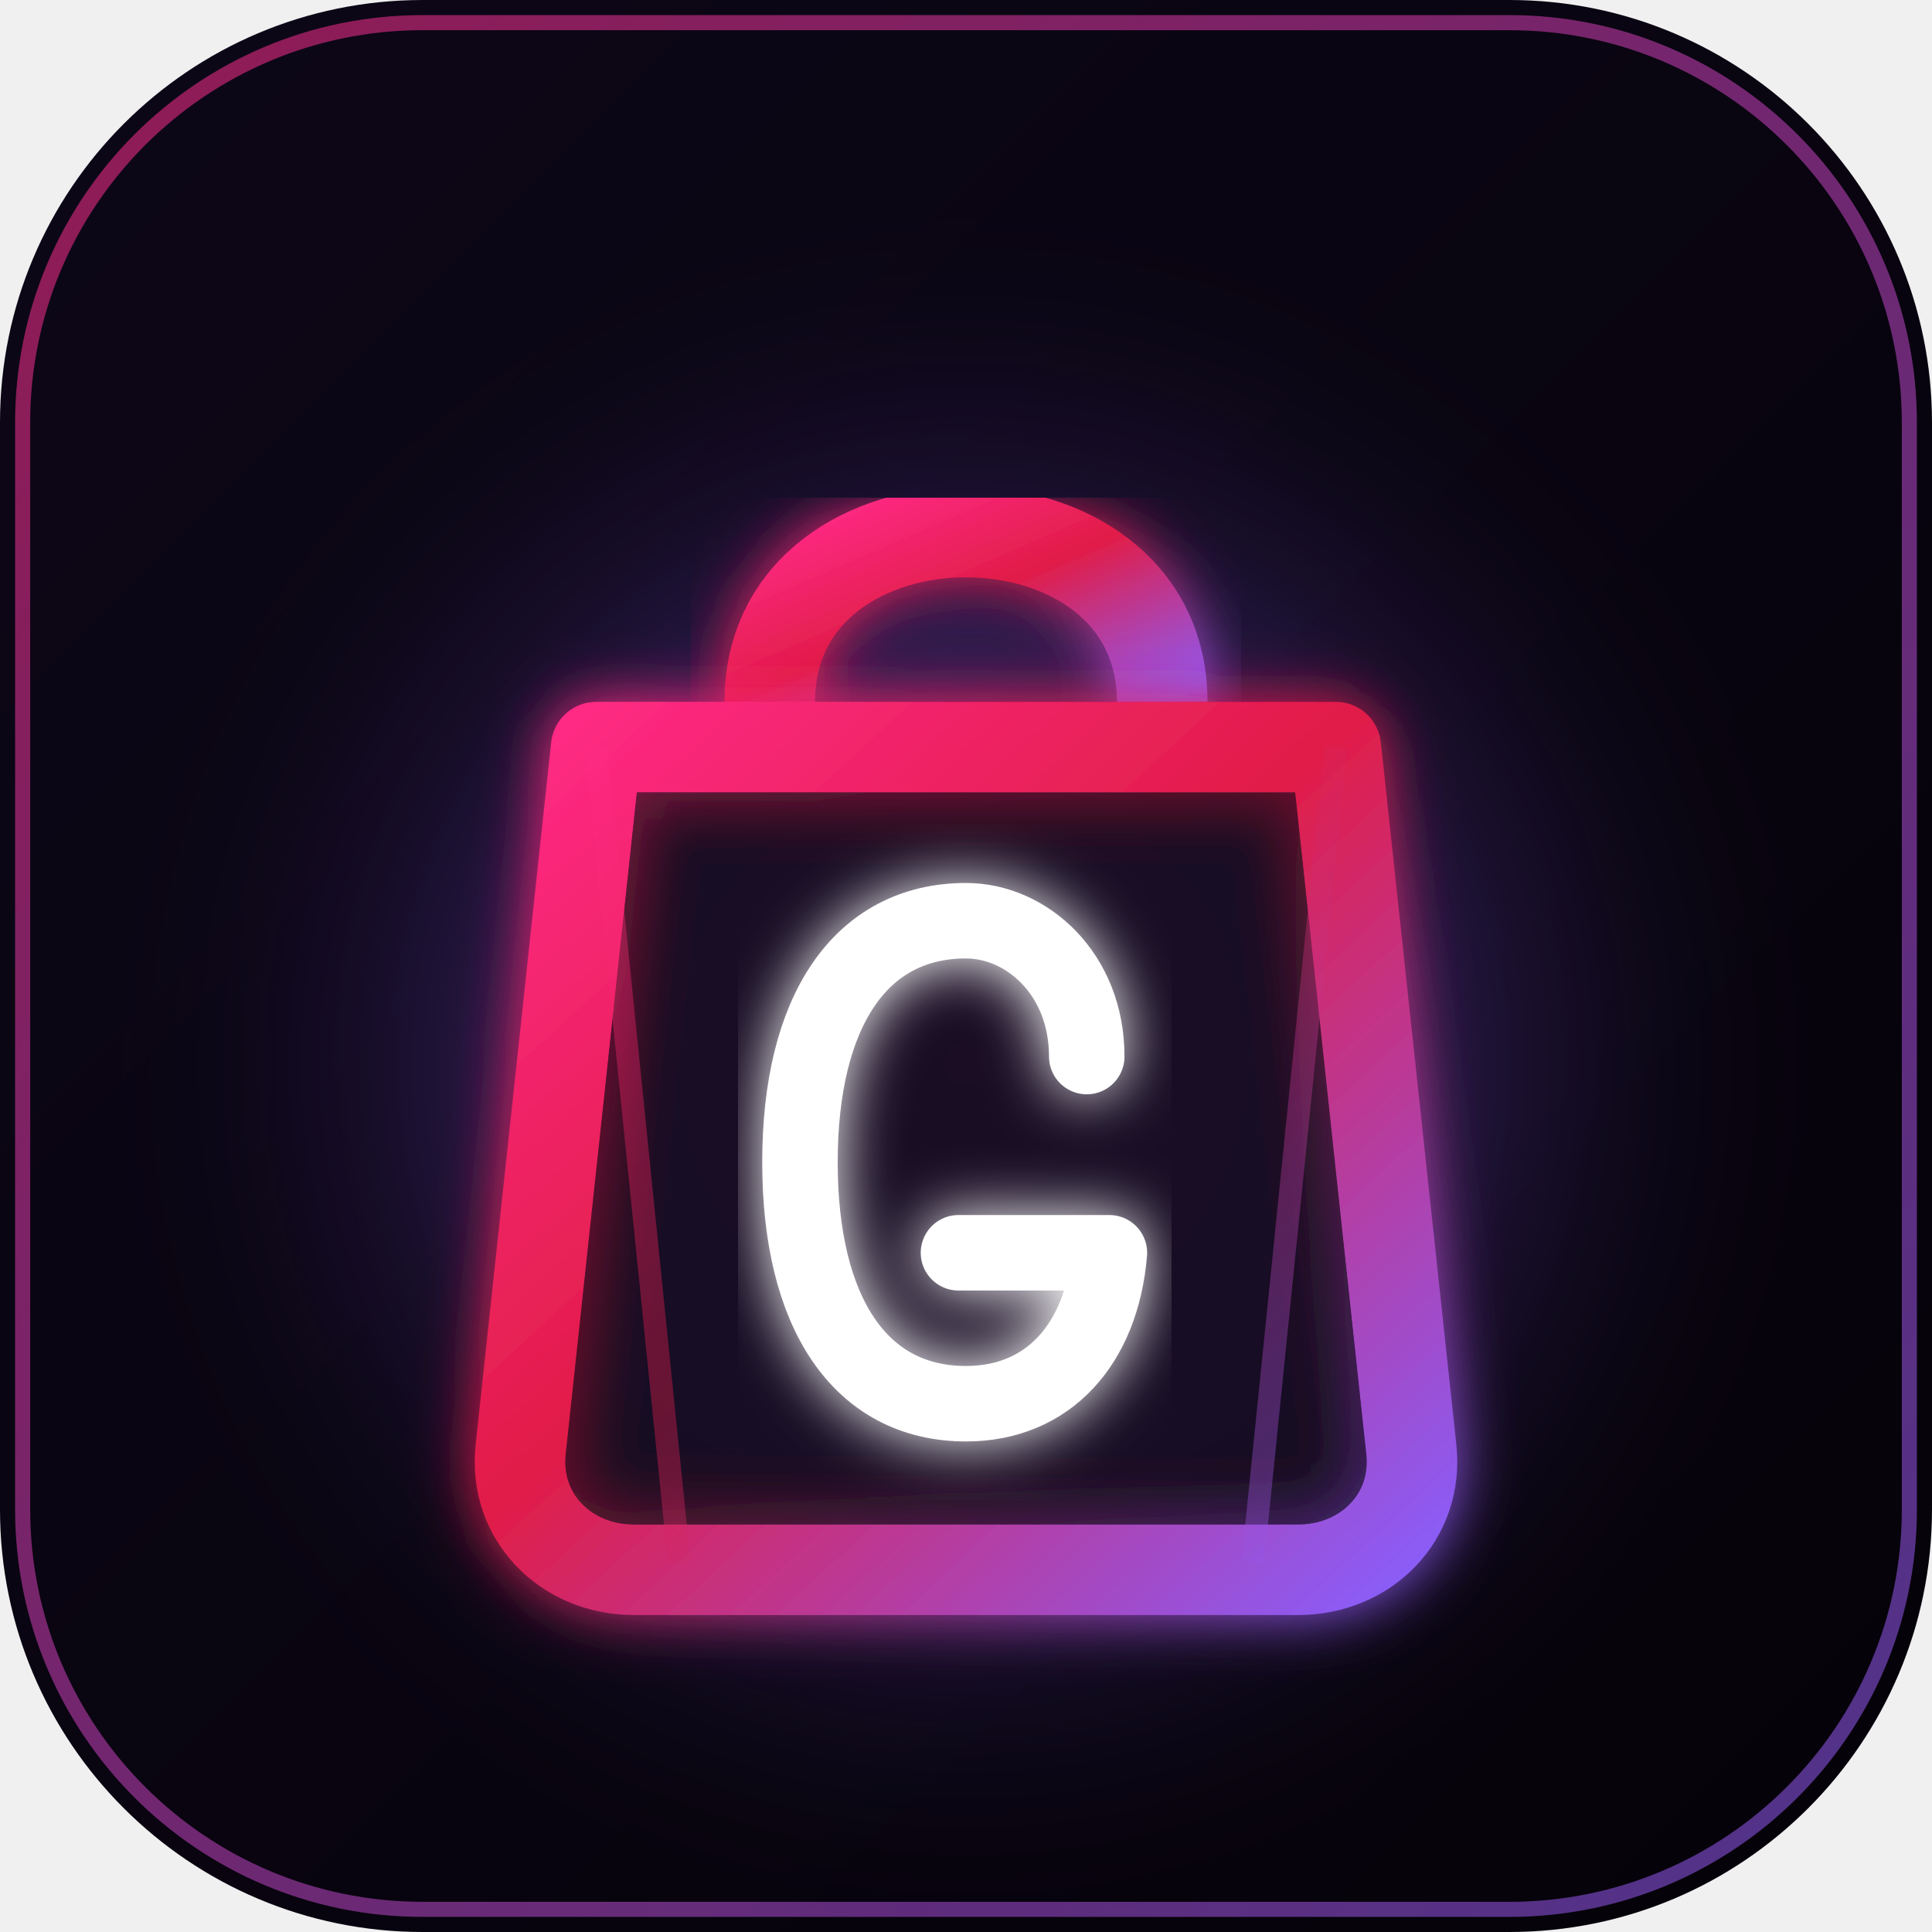
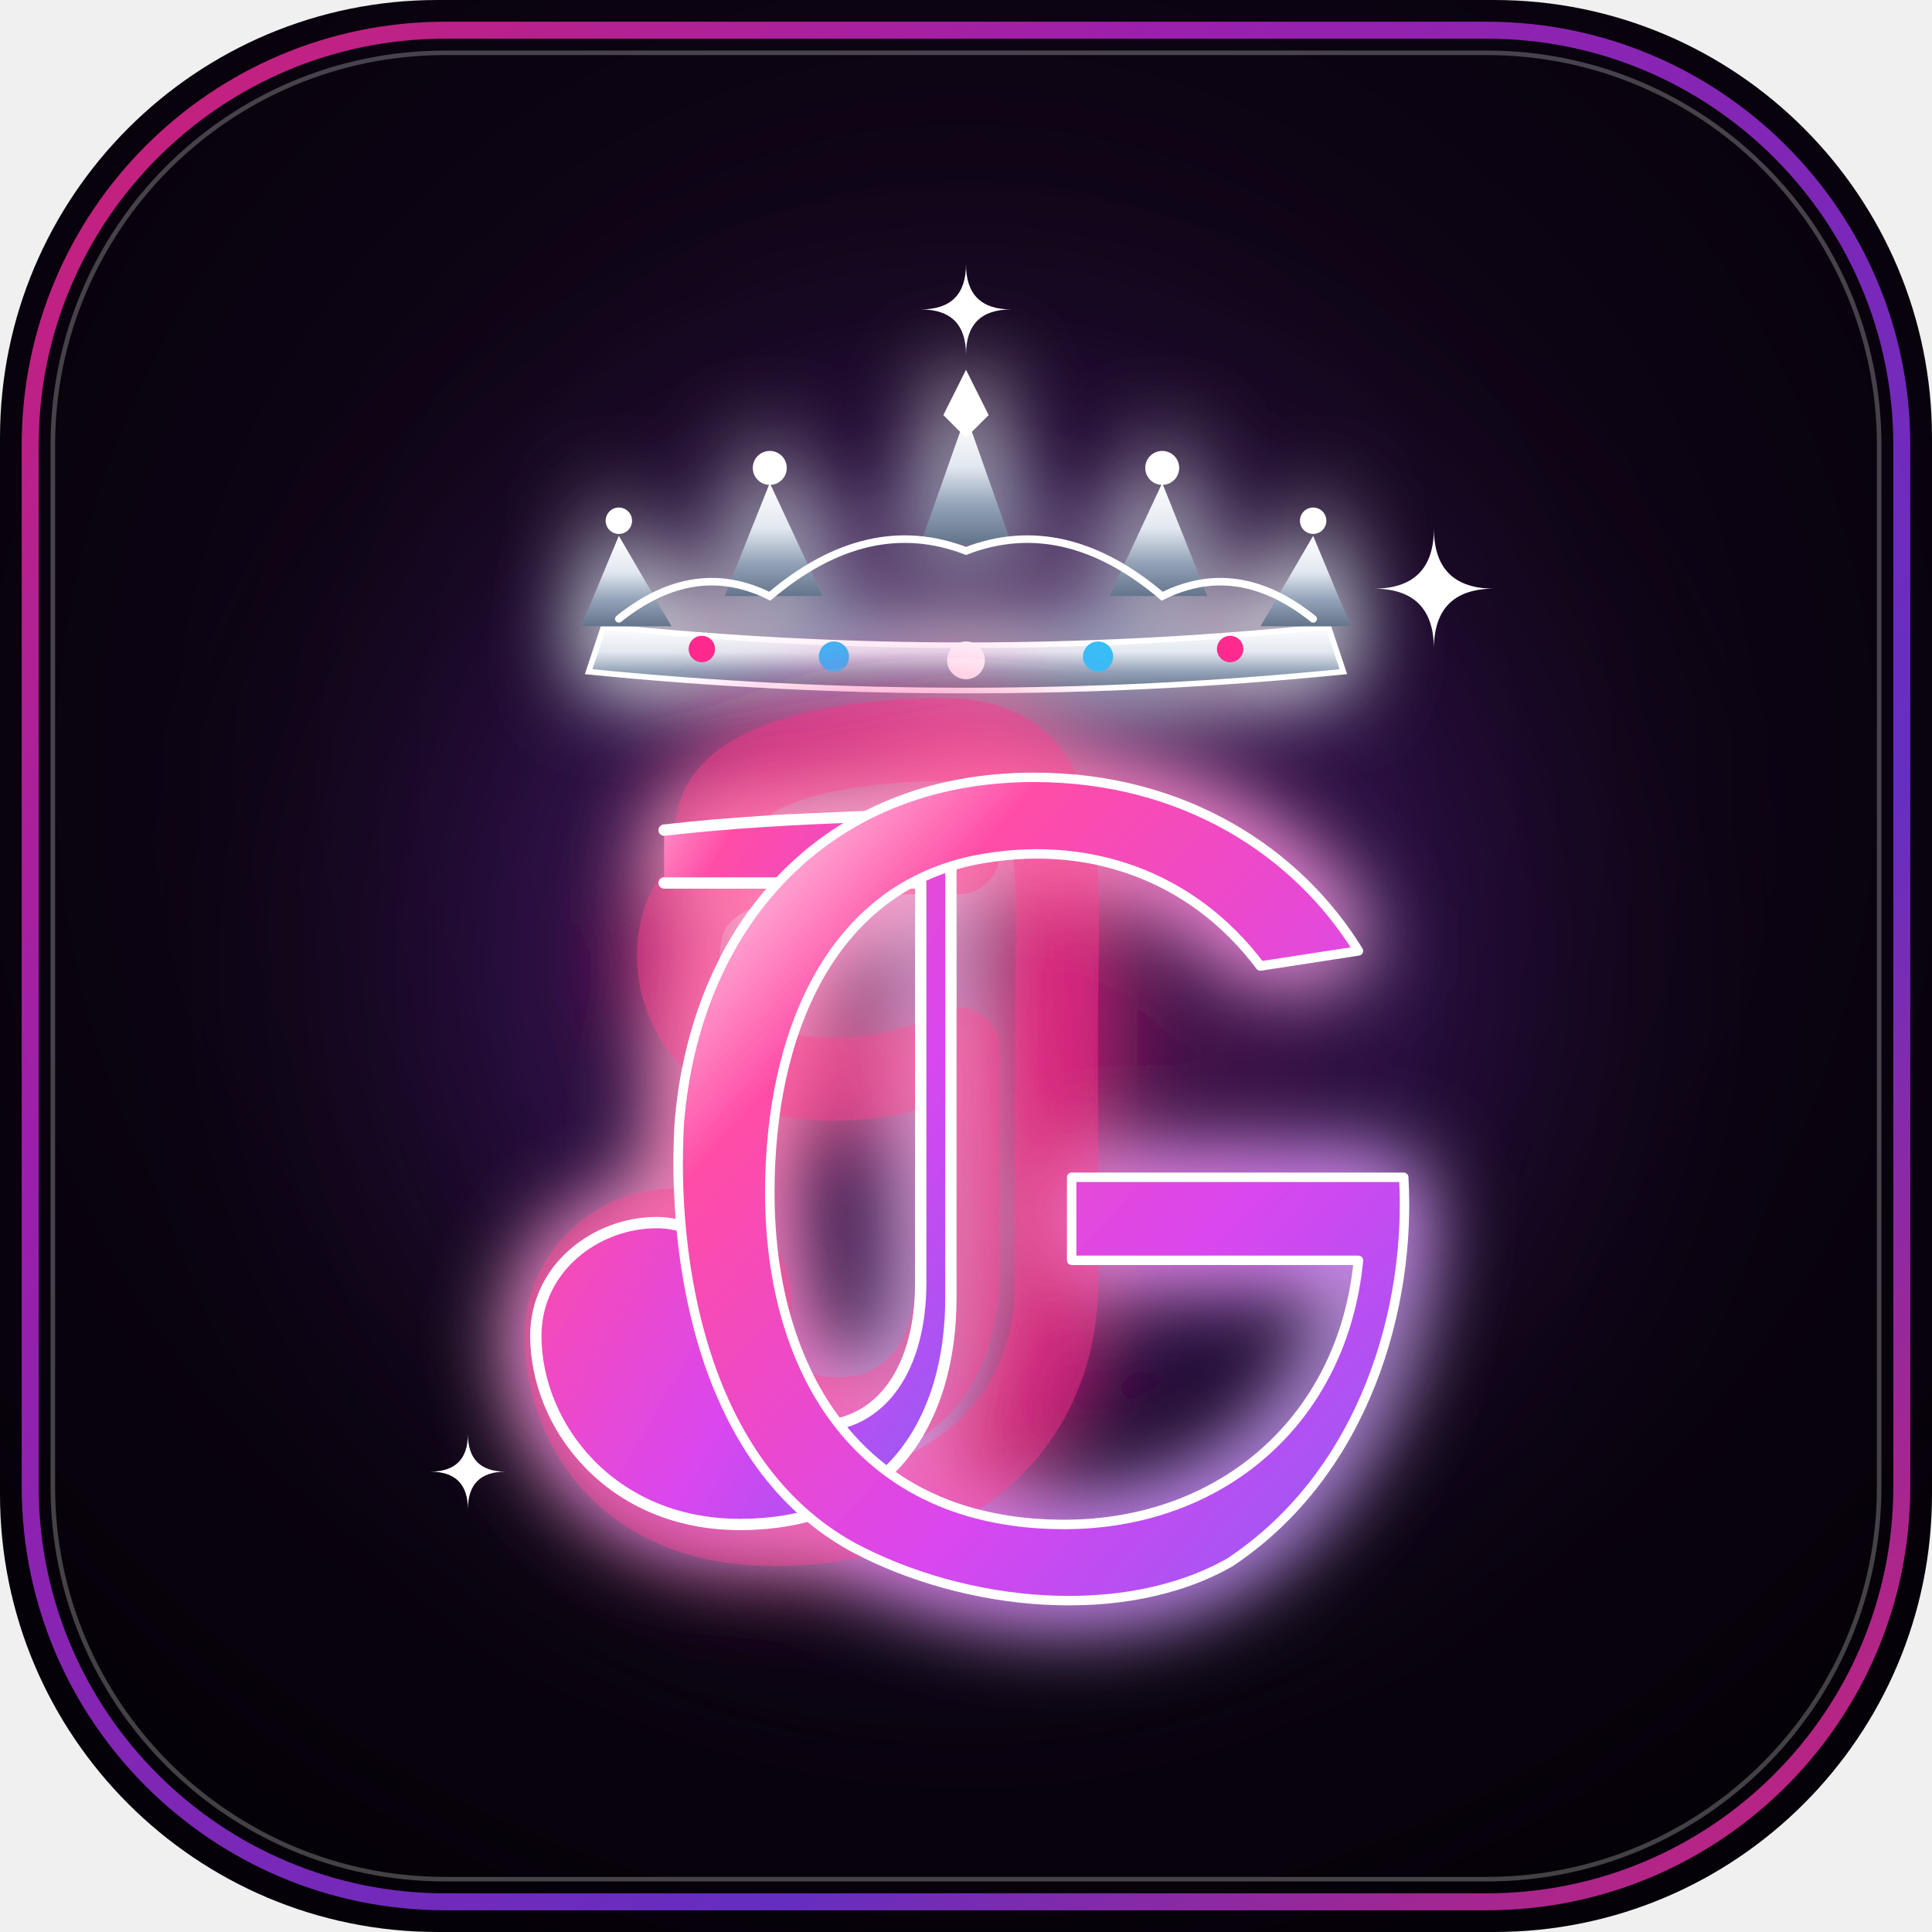
<svg xmlns="http://www.w3.org/2000/svg" viewBox="0 0 512 512" width="512" height="512">
  <defs>
-     <linearGradient id="bg" x1="0%" y1="0%" x2="100%" y2="100%">
-       <stop offset="0%" stop-color="#0d0718" />
-       <stop offset="100%" stop-color="#050209" />
+     <radialGradient id="bgGrad" cx="50%" cy="40%" r="65%">
+       <stop offset="0%" stop-color="#1e0b2b" />
+       <stop offset="55%" stop-color="#0d0414" />
+       <stop offset="100%" stop-color="#050108" />
+     </radialGradient>
+     <linearGradient id="rimGrad" x1="0%" y1="0%" x2="100%" y2="100%">
+       <stop offset="0%" stop-color="#ff2a8d" />
+       <stop offset="30%" stop-color="#c026d3" />
+       <stop offset="70%" stop-color="#7c3aed" />
+       <stop offset="100%" stop-color="#ff2a8d" />
    </linearGradient>
-     <linearGradient id="neonPink" x1="0%" y1="0%" x2="100%" y2="100%">
-       <stop offset="0%" stop-color="#ff2a85" />
-       <stop offset="45%" stop-color="#e11d48" />
+     <linearGradient id="jgGrad" x1="0%" y1="0%" x2="100%" y2="100%">
+       <stop offset="0%" stop-color="#ffffff" />
+       <stop offset="25%" stop-color="#ff4da6" />
+       <stop offset="65%" stop-color="#d946ef" />
      <stop offset="100%" stop-color="#8b5cf6" />
    </linearGradient>
-     <linearGradient id="neonBorder" x1="0%" y1="0%" x2="100%" y2="100%">
-       <stop offset="0%" stop-color="#ff2a85" />
-       <stop offset="100%" stop-color="#8b5cf6" />
+     <linearGradient id="crownGrad" x1="0%" y1="0%" x2="0%" y2="100%">
+       <stop offset="0%" stop-color="#ffffff" />
+       <stop offset="40%" stop-color="#e2e8f0" />
+       <stop offset="70%" stop-color="#94a3b8" />
+       <stop offset="100%" stop-color="#64748b" />
    </linearGradient>
-     <radialGradient id="neonAura" cx="50%" cy="55%" r="45%">
-       <stop offset="0%" stop-color="#ff2a85" stop-opacity="0.45" />
-       <stop offset="50%" stop-color="#8b5cf6" stop-opacity="0.25" />
-       <stop offset="100%" stop-color="#050209" stop-opacity="0" />
-     </radialGradient>
-     <filter id="neonFilter" x="-20%" y="-20%" width="140%" height="140%">
-       <feGaussianBlur stdDeviation="8" result="blur" />
+     <filter id="neonBloom" x="-30%" y="-30%" width="160%" height="160%">
+       <feGaussianBlur stdDeviation="12" result="blur" />
      <feMerge>
+         <feMergeNode in="blur" />
        <feMergeNode in="blur" />
        <feMergeNode in="SourceGraphic" />
      </feMerge>
    </filter>
+     <radialGradient id="centerAura" cx="50%" cy="50%" r="45%">
+       <stop offset="0%" stop-color="#ff2a8d" stop-opacity="0.35" />
+       <stop offset="50%" stop-color="#9333ea" stop-opacity="0.18" />
+       <stop offset="100%" stop-color="#050108" stop-opacity="0" />
+     </radialGradient>
  </defs>
-   <rect width="512" height="512" rx="112" fill="url(#bg)" />
-   <rect x="6" y="6" width="500" height="500" rx="106" fill="none" stroke="url(#neonBorder)" stroke-width="4" stroke-opacity="0.55" />
-   <rect width="512" height="512" rx="112" fill="url(#neonAura)" />
-   <path d="M 204 186 C 204 126, 308 126, 308 186" fill="none" stroke="url(#neonPink)" stroke-width="24" stroke-linecap="round" filter="url(#neonFilter)" />
-   <path d="M 158 198 L 354 198 L 374 384 C 376 402, 362 416, 344 416 L 168 416 C 150 416, 136 402, 138 384 Z" fill="#120924" fill-opacity="0.8" stroke="url(#neonPink)" stroke-width="24" stroke-linejoin="round" stroke-linecap="round" filter="url(#neonFilter)" />
-   <path d="M 158 198 L 180 414 M 354 198 L 332 414" fill="none" stroke="url(#neonPink)" stroke-width="6" stroke-opacity="0.4" />
-   <path d="M 288 280 C 288 258, 272 244, 256 244 C 228 244, 212 268, 212 308 C 212 348, 228 372, 256 372 C 278 372, 292 356, 294 332 L 254 332" fill="none" stroke="#ffffff" stroke-width="20" stroke-linecap="round" stroke-linejoin="round" filter="url(#neonFilter)" />
+   <rect width="512" height="512" rx="116" fill="url(#bgGrad)" />
+   <rect width="512" height="512" rx="116" fill="url(#centerAura)" />
+   <rect x="8" y="8" width="496" height="496" rx="110" fill="none" stroke="url(#rimGrad)" stroke-width="4.5" stroke-opacity="0.8" />
+   <rect x="14" y="14" width="484" height="484" rx="104" fill="none" stroke="#ffffff" stroke-width="1.2" stroke-opacity="0.25" />
+   <g transform="translate(136, 92)" filter="url(#neonBloom)">
+     <path d="M 20 86 Q 120 96 220 86 L 216 74 Q 120 84 24 74 Z" fill="url(#crownGrad)" stroke="#ffffff" stroke-width="1.5" />
+     <circle cx="50" cy="80" r="3.5" fill="#ff2a8d" />
+     <circle cx="85" cy="82" r="4" fill="#38bdf8" />
+     <circle cx="120" cy="83" r="5" fill="#ffffff" />
+     <circle cx="155" cy="82" r="4" fill="#38bdf8" />
+     <circle cx="190" cy="80" r="3.5" fill="#ff2a8d" />
+     <path d="M 120 18 L 132 52 L 108 52 Z" fill="url(#crownGrad)" />
+     <polygon points="120,6 126,18 120,24 114,18" fill="#ffffff" />
+     <path d="M 68 36 L 82 66 L 56 66 Z" fill="url(#crownGrad)" />
+     <circle cx="68" cy="32" r="4.5" fill="#ffffff" />
+     <path d="M 172 36 L 184 66 L 158 66 Z" fill="url(#crownGrad)" />
+     <circle cx="172" cy="32" r="4.5" fill="#ffffff" />
+     <path d="M 28 50 L 42 74 L 18 74 Z" fill="url(#crownGrad)" />
+     <circle cx="28" cy="46" r="3.5" fill="#ffffff" />
+     <path d="M 212 50 L 222 74 L 198 74 Z" fill="url(#crownGrad)" />
+     <circle cx="212" cy="46" r="3.5" fill="#ffffff" />
+     <path d="M 28 72 Q 48 56 68 66 Q 94 44 120 54 Q 146 44 172 66 Q 192 56 212 72" fill="none" stroke="#ffffff" stroke-width="2" stroke-linecap="round" />
+   </g>
+   <g filter="url(#neonBloom)">
+     <path d="M 190 220 C 190 200, 230 196, 250 196 C 285 196, 280 230, 280 270 L 280 340 C 280 380, 248 404, 205 404 C 165 404, 150 376, 150 354 C 150 338, 164 326, 178 326 C 192 326, 202 338, 198 352 C 194 366, 206 376, 222 376 C 242 376, 254 360, 254 336 L 254 278 C 240 286, 220 288, 204 284 C 182 278, 176 256, 182 242 C 188 230, 204 226, 224 226 L 254 226" fill="none" stroke="#ff2a8d" stroke-width="22" stroke-linecap="round" stroke-linejoin="round" opacity="0.45" />
+     <path d="M 176 220 C 210 216, 252 216, 252 216 L 252 344 C 252 376, 236 404, 196 404 C 162 404, 142 378, 142 354 C 142 336, 158 324, 174 324 C 188 324, 198 336, 194 352 C 190 366, 200 378, 216 378 C 234 378, 244 362, 244 340 L 244 234 L 176 234" fill="url(#jgGrad)" stroke="#ffffff" stroke-width="3" stroke-linecap="round" stroke-linejoin="round" />
+     <path d="M 334 256 C 316 232, 288 222, 258 228 C 220 236, 204 274, 204 316 C 204 364, 228 404, 282 404 C 324 404, 356 376, 360 334 L 284 334 L 284 312 L 372 312 C 374 346, 362 390, 326 414 C 298 430, 256 426, 226 410 C 186 388, 178 334, 180 298 C 184 246, 218 206, 274 206 C 314 206, 344 226, 360 252 Z" fill="url(#jgGrad)" stroke="#ffffff" stroke-width="2.5" stroke-linecap="round" stroke-linejoin="round" />
+   </g>
+   <g fill="#ffffff">
+     <path d="M 380 140 Q 380 156 364 156 Q 380 156 380 172 Q 380 156 396 156 Q 380 156 380 140 Z" />
+     <path d="M 256 70 Q 256 82 244 82 Q 256 82 256 94 Q 256 82 268 82 Q 256 82 256 70 Z" />
+     <path d="M 124 380 Q 124 390 114 390 Q 124 390 124 400 Q 124 390 134 390 Q 124 390 124 380 Z" />
+   </g>
</svg>
